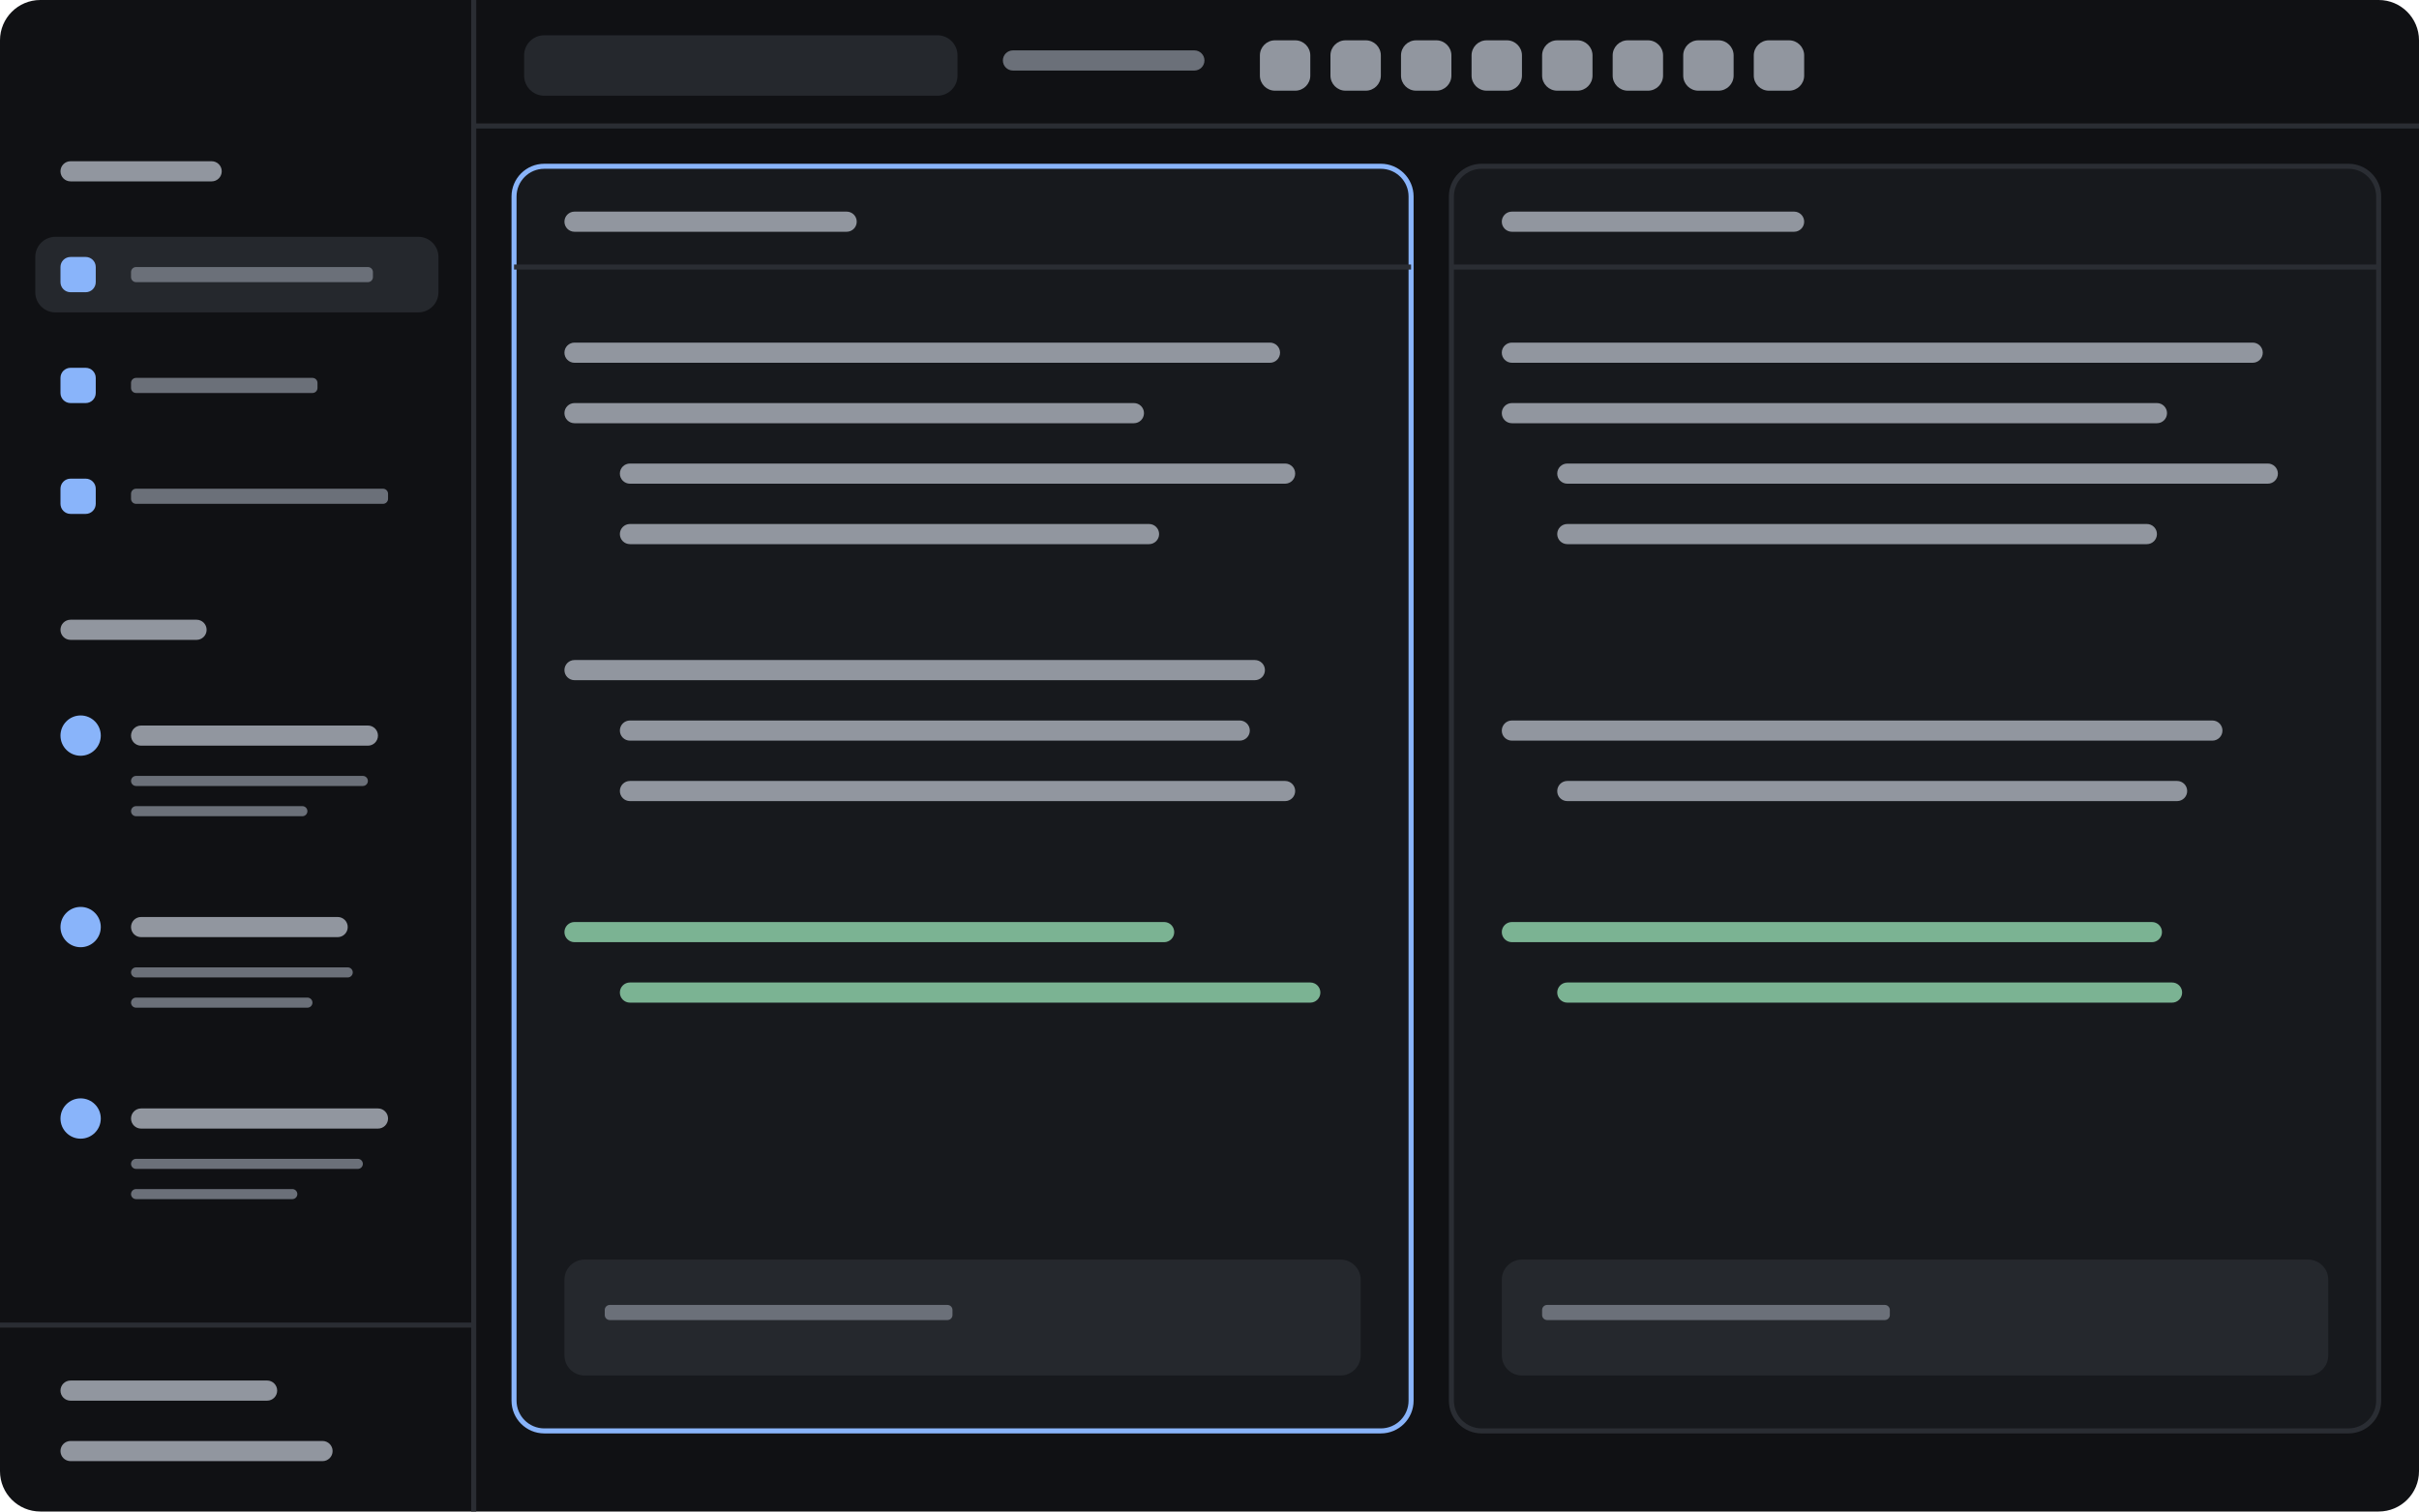
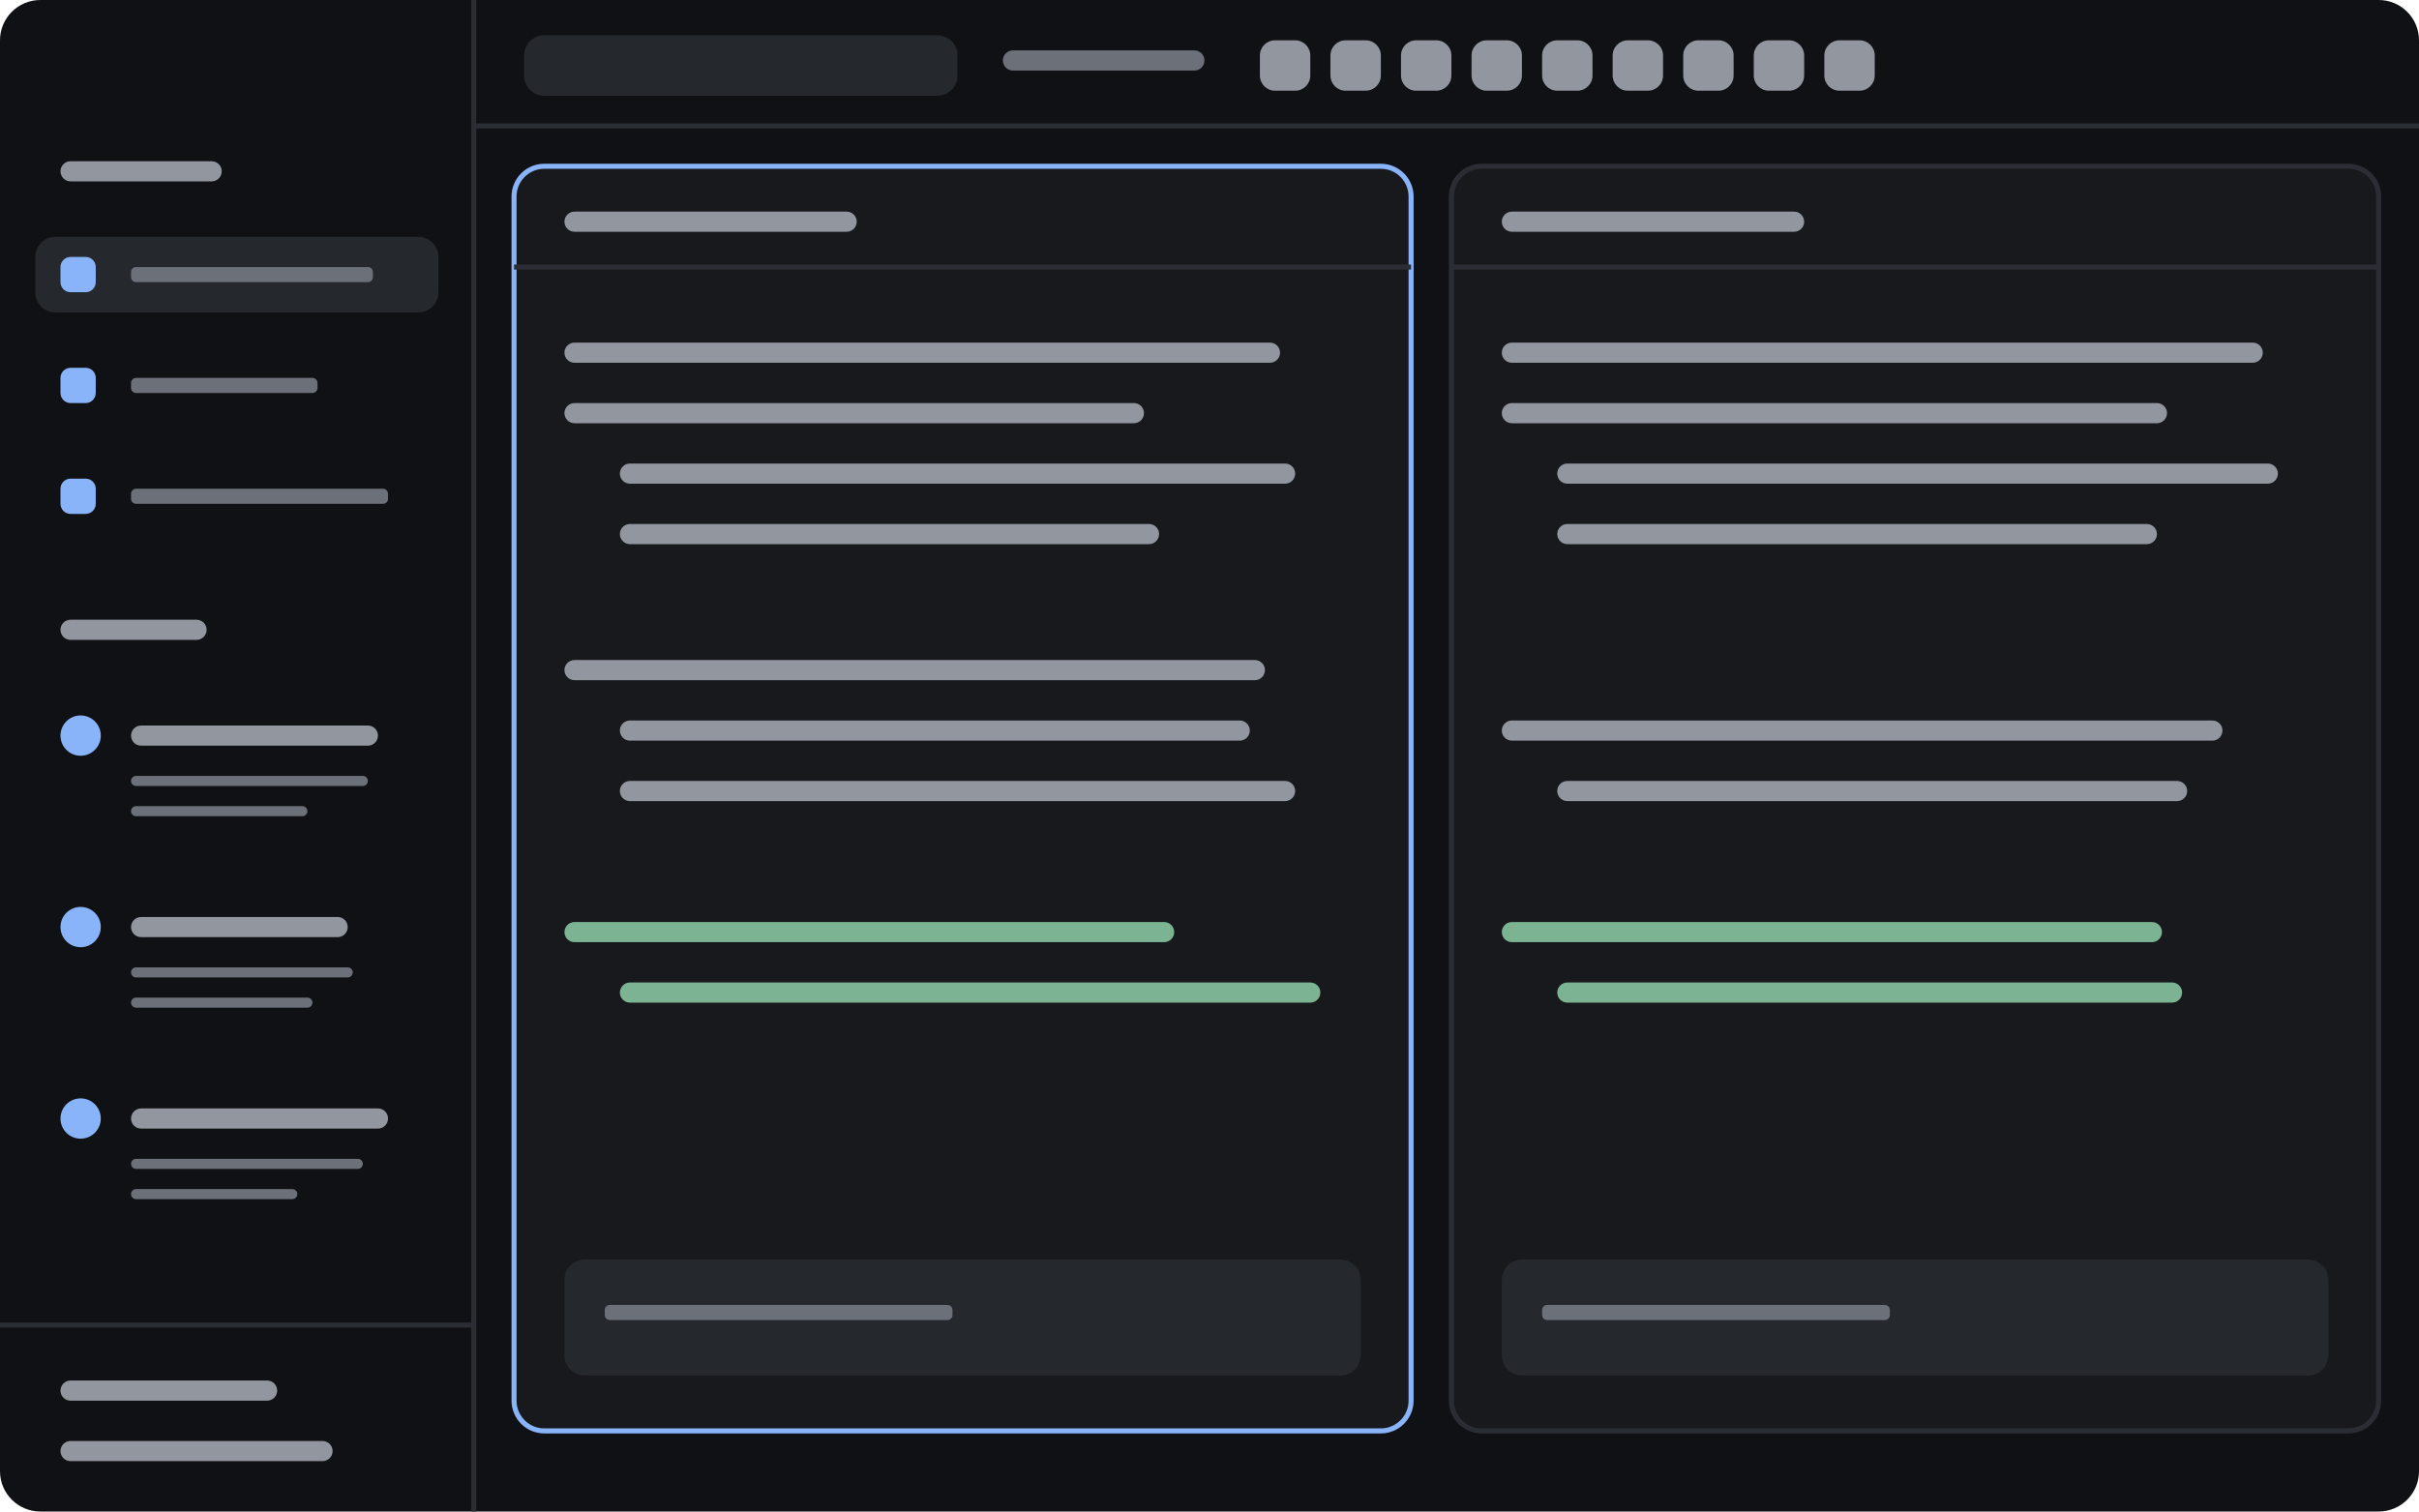
<svg xmlns="http://www.w3.org/2000/svg" viewBox="0 0 480 300" data-view="mission-control-classic">
  <rect width="480" height="300" rx="8" fill="#101114" />
  <path d="M94 0v300M94 25h386M0 263h94" stroke="#2a2d33" />
  <rect x="104" y="7" width="86" height="12" rx="4" fill="#25282d" />
  <rect x="199" y="10" width="40" height="4" rx="2" fill="#6b7079" />
  <g fill="#91969f" data-region="source-buttons">
    <rect data-source="jira" x="250" y="8" width="10" height="10" rx="3" />
    <rect data-source="github" x="264" y="8" width="10" height="10" rx="3" />
    <rect data-source="pulls" x="278" y="8" width="10" height="10" rx="3" />
-     <rect data-source="gitlab" x="292" y="8" width="10" height="10" rx="3" />
-     <rect data-source="merges" x="306" y="8" width="10" height="10" rx="3" />
-     <rect data-source="shortcut" x="320" y="8" width="10" height="10" rx="3" />
-     <rect data-source="sessions" x="334" y="8" width="10" height="10" rx="3" />
-     <rect data-source="control-panel" x="348" y="8" width="10" height="10" rx="3" />
+     <rect data-source="reviews" x="292" y="8" width="10" height="10" rx="3" />
+     <rect data-source="gitlab" x="306" y="8" width="10" height="10" rx="3" />
+     <rect data-source="merges" x="320" y="8" width="10" height="10" rx="3" />
+     <rect data-source="shortcut" x="334" y="8" width="10" height="10" rx="3" />
+     <rect data-source="sessions" x="348" y="8" width="10" height="10" rx="3" />
+     <rect data-source="control-panel" x="362" y="8" width="10" height="10" rx="3" />
  </g>
  <g fill="#91969f">
    <rect x="12" y="32" width="32" height="4" rx="2" />
    <rect x="12" y="123" width="29" height="4" rx="2" />
    <rect x="12" y="274" width="43" height="4" rx="2" />
    <rect x="12" y="286" width="54" height="4" rx="2" />
  </g>
  <rect x="7" y="47" width="80" height="15" rx="4" fill="#25282d" />
  <g fill="#6b7079">
    <rect x="26" y="53" width="48" height="3" rx="1" />
    <rect x="26" y="75" width="37" height="3" rx="1" />
    <rect x="26" y="97" width="51" height="3" rx="1" />
  </g>
  <g fill="#89b4fa">
    <rect x="12" y="51" width="7" height="7" rx="2" />
    <rect x="12" y="73" width="7" height="7" rx="2" />
    <rect x="12" y="95" width="7" height="7" rx="2" />
  </g>
  <g fill="#91969f">
    <rect x="26" y="144" width="49" height="4" rx="2" />
    <rect x="26" y="182" width="43" height="4" rx="2" />
    <rect x="26" y="220" width="51" height="4" rx="2" />
  </g>
  <g fill="#6b7079">
    <rect x="26" y="154" width="47" height="2" rx="1" />
    <rect x="26" y="160" width="35" height="2" rx="1" />
    <rect x="26" y="192" width="44" height="2" rx="1" />
    <rect x="26" y="198" width="36" height="2" rx="1" />
    <rect x="26" y="230" width="46" height="2" rx="1" />
    <rect x="26" y="236" width="33" height="2" rx="1" />
  </g>
  <g fill="#89b4fa">
    <circle cx="16" cy="146" r="4" />
    <circle cx="16" cy="184" r="4" />
    <circle cx="16" cy="222" r="4" />
  </g>
  <rect x="102" y="33" width="178" height="251" rx="6" fill="#17191d" stroke="#89b4fa" />
  <rect x="288" y="33" width="184" height="251" rx="6" fill="#17191d" stroke="#2a2d33" />
  <path d="M102 53h178M288 53h184" stroke="#2a2d33" />
  <g fill="#91969f">
    <rect x="112" y="42" width="58" height="4" rx="2" />
    <rect x="298" y="42" width="60" height="4" rx="2" />
    <rect x="112" y="68" width="142" height="4" rx="2" />
    <rect x="112" y="80" width="115" height="4" rx="2" />
    <rect x="123" y="92" width="134" height="4" rx="2" />
    <rect x="123" y="104" width="107" height="4" rx="2" />
    <rect x="112" y="131" width="139" height="4" rx="2" />
    <rect x="123" y="143" width="125" height="4" rx="2" />
    <rect x="123" y="155" width="134" height="4" rx="2" />
    <rect x="298" y="68" width="151" height="4" rx="2" />
    <rect x="298" y="80" width="132" height="4" rx="2" />
    <rect x="309" y="92" width="143" height="4" rx="2" />
    <rect x="309" y="104" width="119" height="4" rx="2" />
    <rect x="298" y="143" width="143" height="4" rx="2" />
    <rect x="309" y="155" width="125" height="4" rx="2" />
  </g>
  <g fill="#7bb393">
    <rect x="112" y="183" width="121" height="4" rx="2" />
    <rect x="123" y="195" width="139" height="4" rx="2" />
    <rect x="298" y="183" width="131" height="4" rx="2" />
    <rect x="309" y="195" width="124" height="4" rx="2" />
  </g>
  <rect x="112" y="250" width="158" height="23" rx="4" fill="#25282d" />
  <rect x="298" y="250" width="164" height="23" rx="4" fill="#25282d" />
  <g fill="#6b7079">
    <rect x="120" y="259" width="69" height="3" rx="1" />
    <rect x="306" y="259" width="69" height="3" rx="1" />
  </g>
</svg>
